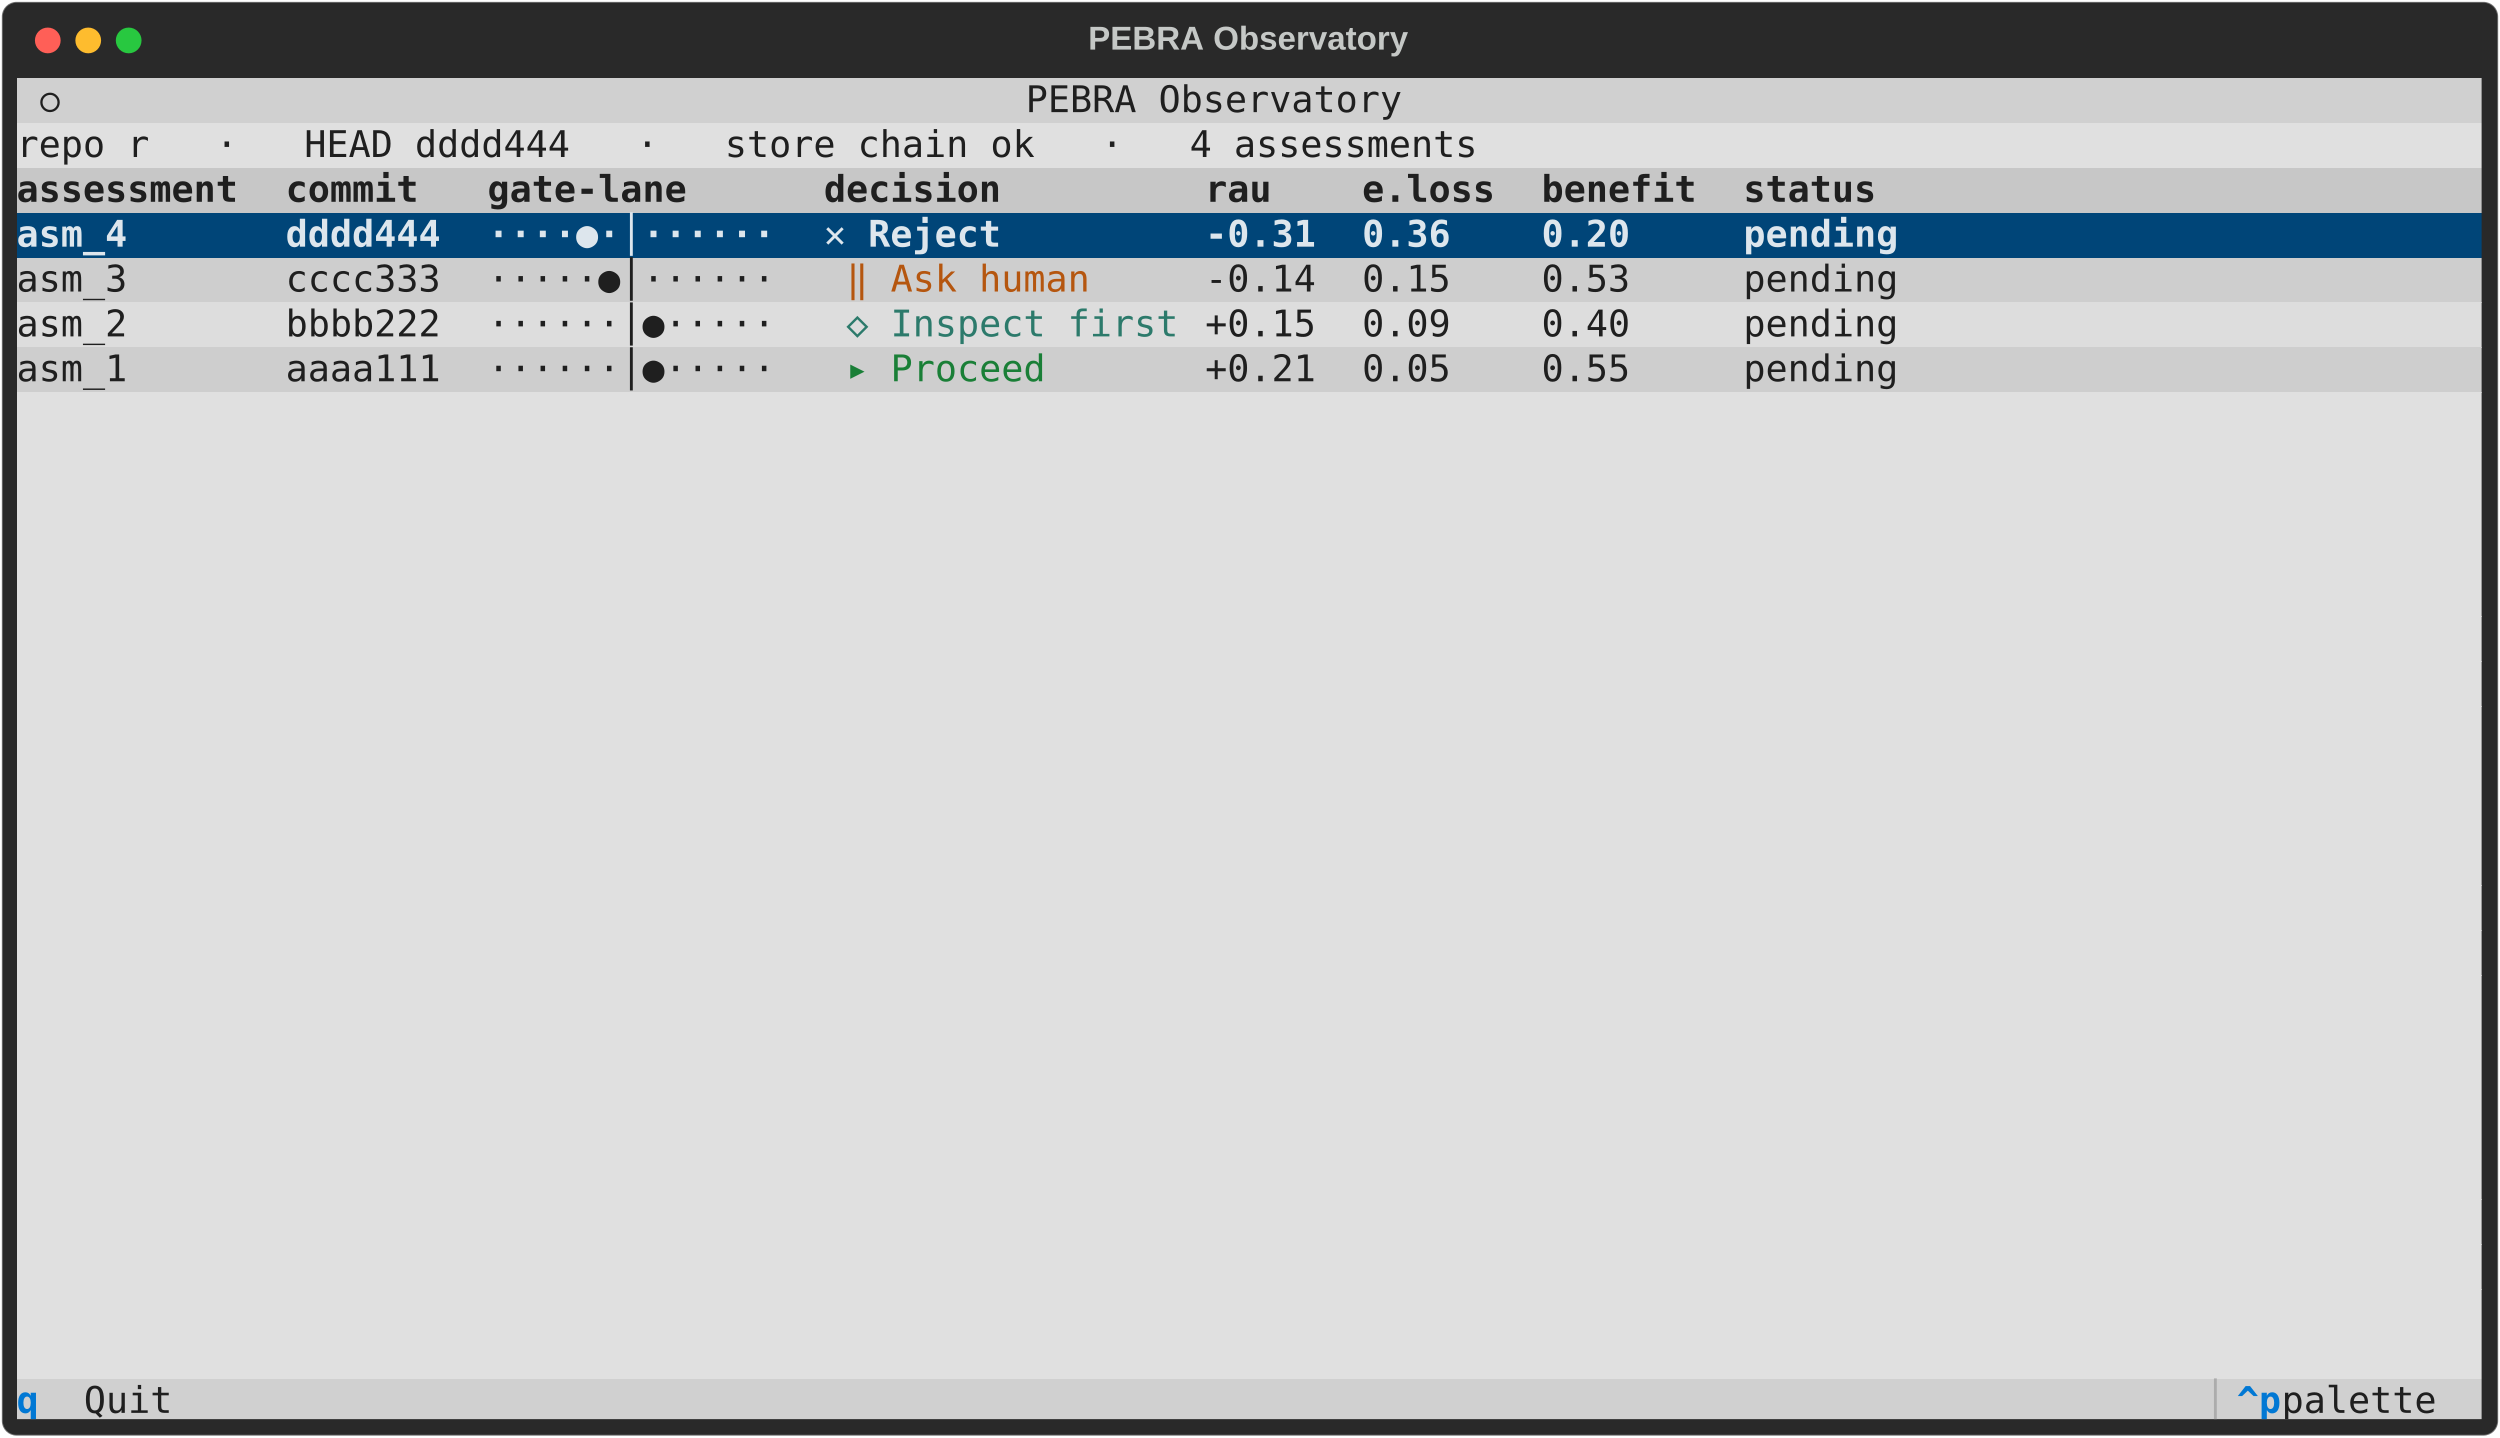
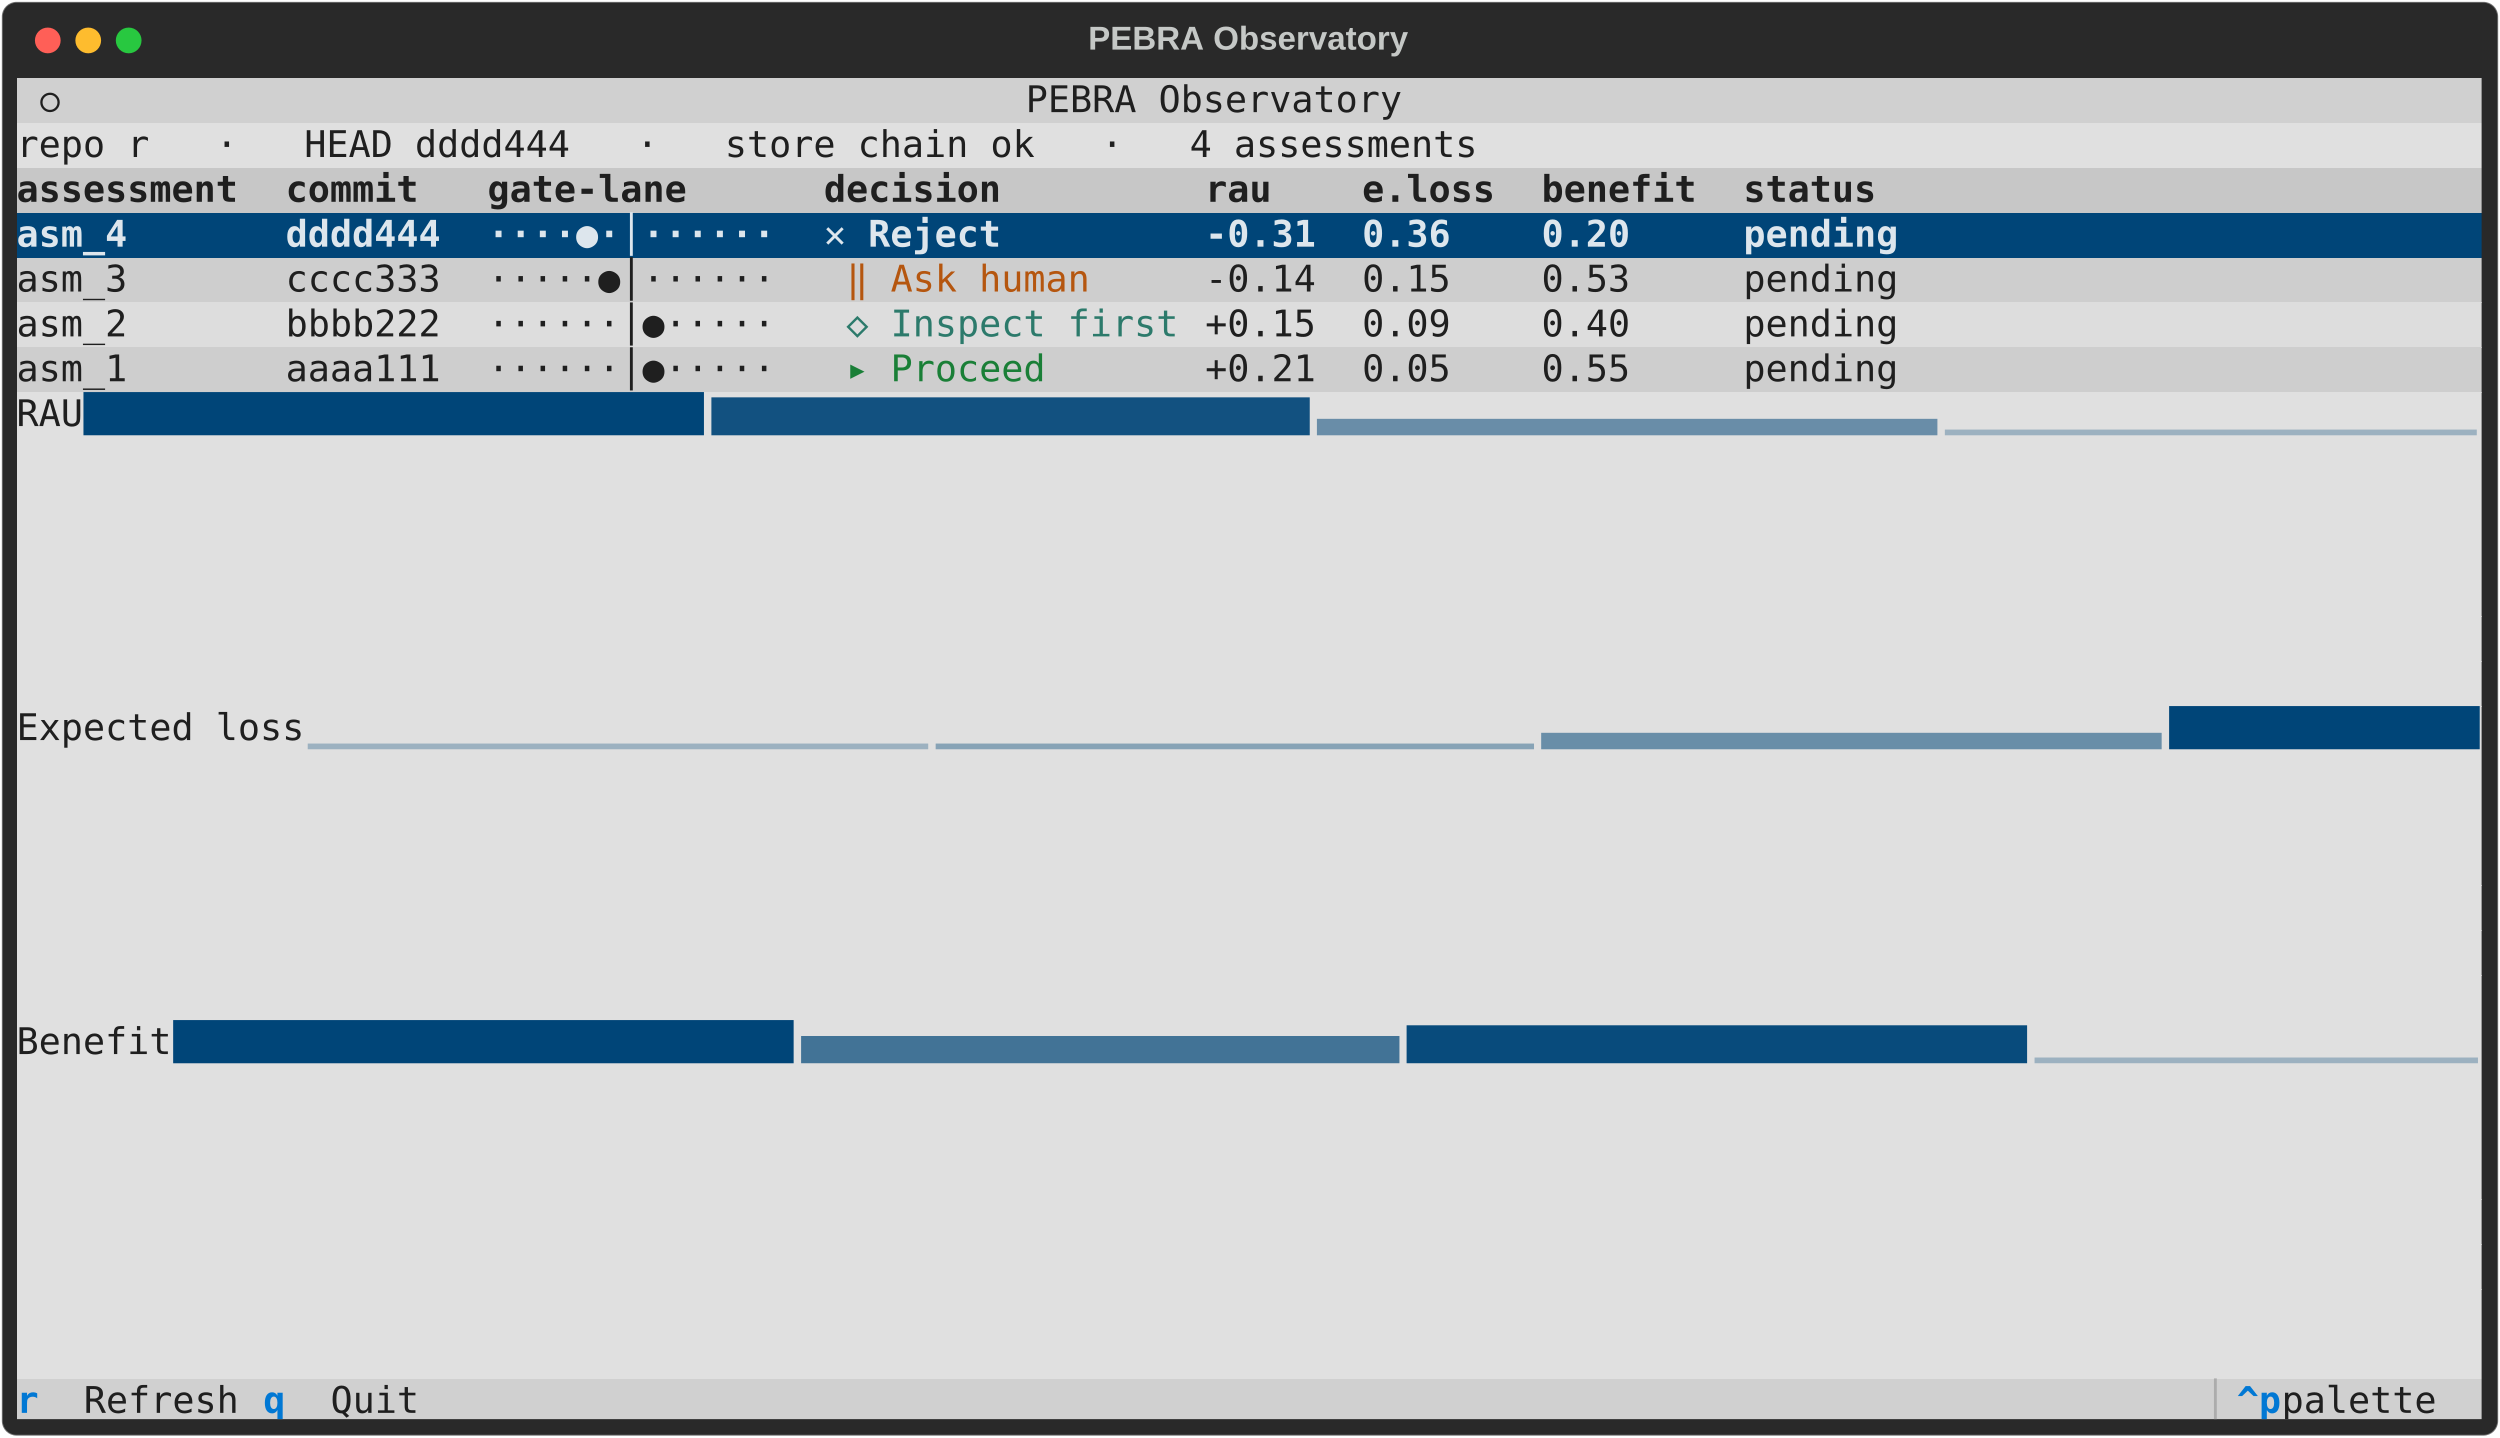
<svg xmlns="http://www.w3.org/2000/svg" class="rich-terminal" viewBox="0 0 1360 782.0">
  <style>

    @font-face {
        font-family: "Fira Code";
        src: local("FiraCode-Regular"),
                url("https://cdnjs.cloudflare.com/ajax/libs/firacode/6.2.0/woff2/FiraCode-Regular.woff2") format("woff2"),
                url("https://cdnjs.cloudflare.com/ajax/libs/firacode/6.2.0/woff/FiraCode-Regular.woff") format("woff");
        font-style: normal;
        font-weight: 400;
    }
    @font-face {
        font-family: "Fira Code";
        src: local("FiraCode-Bold"),
                url("https://cdnjs.cloudflare.com/ajax/libs/firacode/6.2.0/woff2/FiraCode-Bold.woff2") format("woff2"),
                url("https://cdnjs.cloudflare.com/ajax/libs/firacode/6.2.0/woff/FiraCode-Bold.woff") format("woff");
        font-style: bold;
        font-weight: 700;
    }

    .terminal-matrix {
        font-family: Fira Code, monospace;
        font-size: 20px;
        line-height: 24.4px;
        font-variant-east-asian: full-width;
    }

    .terminal-title {
        font-size: 18px;
        font-weight: bold;
        font-family: arial;
    }

    .terminal-r1 { fill: #c5c8c6 }
.terminal-r2 { fill: #1f1f1f }
.terminal-r3 { fill: #1f1f1f;font-weight: bold }
.terminal-r4 { fill: #dde6ed;font-weight: bold }
.terminal-r5 { fill: #b5560f }
.terminal-r6 { fill: #2c7a6b }
.terminal-r7 { fill: #1a7f37 }
- .terminal-r8 { fill: #0178d4;font-weight: bold }
- .terminal-r9 { fill: #acacac }
+ .terminal-r8 { fill: #004578 }
+ .terminal-r9 { fill: #125180 }
+ .terminal-r10 { fill: #698da8 }
+ .terminal-r11 { fill: #9cb1c0 }
+ .terminal-r12 { fill: #87a3b6 }
+ .terminal-r13 { fill: #698ea8 }
+ .terminal-r14 { fill: #427396 }
+ .terminal-r15 { fill: #084b7c }
+ .terminal-r16 { fill: #0178d4;font-weight: bold }
+ .terminal-r17 { fill: #acacac }
    </style>
  <defs>
    <clipPath id="terminal-clip-terminal">
      <rect x="0" y="0" width="1341.0" height="731.0" />
    </clipPath>
    <clipPath id="terminal-line-0">
      <rect x="0" y="1.5" width="1342" height="24.65" />
    </clipPath>
    <clipPath id="terminal-line-1">
      <rect x="0" y="25.9" width="1342" height="24.65" />
    </clipPath>
    <clipPath id="terminal-line-2">
      <rect x="0" y="50.3" width="1342" height="24.65" />
    </clipPath>
    <clipPath id="terminal-line-3">
      <rect x="0" y="74.7" width="1342" height="24.65" />
    </clipPath>
    <clipPath id="terminal-line-4">
      <rect x="0" y="99.1" width="1342" height="24.65" />
    </clipPath>
    <clipPath id="terminal-line-5">
      <rect x="0" y="123.5" width="1342" height="24.65" />
    </clipPath>
    <clipPath id="terminal-line-6">
      <rect x="0" y="147.9" width="1342" height="24.65" />
    </clipPath>
    <clipPath id="terminal-line-7">
      <rect x="0" y="172.3" width="1342" height="24.65" />
    </clipPath>
    <clipPath id="terminal-line-8">
      <rect x="0" y="196.7" width="1342" height="24.65" />
    </clipPath>
    <clipPath id="terminal-line-9">
      <rect x="0" y="221.1" width="1342" height="24.65" />
    </clipPath>
    <clipPath id="terminal-line-10">
      <rect x="0" y="245.5" width="1342" height="24.65" />
    </clipPath>
    <clipPath id="terminal-line-11">
      <rect x="0" y="269.9" width="1342" height="24.65" />
    </clipPath>
    <clipPath id="terminal-line-12">
      <rect x="0" y="294.3" width="1342" height="24.65" />
    </clipPath>
    <clipPath id="terminal-line-13">
      <rect x="0" y="318.7" width="1342" height="24.65" />
    </clipPath>
    <clipPath id="terminal-line-14">
      <rect x="0" y="343.1" width="1342" height="24.65" />
    </clipPath>
    <clipPath id="terminal-line-15">
      <rect x="0" y="367.5" width="1342" height="24.65" />
    </clipPath>
    <clipPath id="terminal-line-16">
      <rect x="0" y="391.9" width="1342" height="24.65" />
    </clipPath>
    <clipPath id="terminal-line-17">
      <rect x="0" y="416.3" width="1342" height="24.65" />
    </clipPath>
    <clipPath id="terminal-line-18">
      <rect x="0" y="440.7" width="1342" height="24.65" />
    </clipPath>
    <clipPath id="terminal-line-19">
      <rect x="0" y="465.1" width="1342" height="24.65" />
    </clipPath>
    <clipPath id="terminal-line-20">
      <rect x="0" y="489.5" width="1342" height="24.65" />
    </clipPath>
    <clipPath id="terminal-line-21">
      <rect x="0" y="513.9" width="1342" height="24.65" />
    </clipPath>
    <clipPath id="terminal-line-22">
      <rect x="0" y="538.3" width="1342" height="24.65" />
    </clipPath>
    <clipPath id="terminal-line-23">
      <rect x="0" y="562.7" width="1342" height="24.65" />
    </clipPath>
    <clipPath id="terminal-line-24">
      <rect x="0" y="587.1" width="1342" height="24.65" />
    </clipPath>
    <clipPath id="terminal-line-25">
      <rect x="0" y="611.5" width="1342" height="24.65" />
    </clipPath>
    <clipPath id="terminal-line-26">
      <rect x="0" y="635.9" width="1342" height="24.65" />
    </clipPath>
    <clipPath id="terminal-line-27">
      <rect x="0" y="660.3" width="1342" height="24.65" />
    </clipPath>
    <clipPath id="terminal-line-28">
      <rect x="0" y="684.7" width="1342" height="24.65" />
    </clipPath>
  </defs>
  <rect fill="#292929" stroke="rgba(255,255,255,0.35)" stroke-width="1" x="1" y="1" width="1358" height="780" rx="8" />
  <text class="terminal-title" fill="#c5c8c6" text-anchor="middle" x="679" y="27">PEBRA Observatory</text>
  <g transform="translate(26,22)">
    <circle cx="0" cy="0" r="7" fill="#ff5f57" />
    <circle cx="22" cy="0" r="7" fill="#febc2e" />
    <circle cx="44" cy="0" r="7" fill="#28c840" />
  </g>
  <g transform="translate(9, 41)" clip-path="url(#terminal-clip-terminal)">
    <rect fill="#d0d0d0" x="0" y="1.5" width="12.2" height="24.65" shape-rendering="crispEdges" />
    <rect fill="#d0d0d0" x="12.2" y="1.5" width="12.2" height="24.65" shape-rendering="crispEdges" />
    <rect fill="#d0d0d0" x="24.4" y="1.5" width="61" height="24.65" shape-rendering="crispEdges" />
    <rect fill="#d0d0d0" x="85.4" y="1.5" width="12.2" height="24.65" shape-rendering="crispEdges" />
    <rect fill="#d0d0d0" x="97.6" y="1.5" width="451.4" height="24.65" shape-rendering="crispEdges" />
    <rect fill="#d0d0d0" x="549" y="1.5" width="207.4" height="24.65" shape-rendering="crispEdges" />
    <rect fill="#d0d0d0" x="756.4" y="1.5" width="463.6" height="24.65" shape-rendering="crispEdges" />
    <rect fill="#d0d0d0" x="1220" y="1.5" width="12.2" height="24.65" shape-rendering="crispEdges" />
    <rect fill="#d0d0d0" x="1232.2" y="1.5" width="0" height="24.65" shape-rendering="crispEdges" />
    <rect fill="#d0d0d0" x="1232.2" y="1.5" width="109.8" height="24.65" shape-rendering="crispEdges" />
    <rect fill="#e0e0e0" x="0" y="25.9" width="805.2" height="24.65" shape-rendering="crispEdges" />
    <rect fill="#e0e0e0" x="805.2" y="25.9" width="536.8" height="24.65" shape-rendering="crispEdges" />
    <rect fill="#c7c7c7" x="0" y="50.3" width="146.4" height="24.65" shape-rendering="crispEdges" />
    <rect fill="#c7c7c7" x="146.4" y="50.3" width="109.8" height="24.65" shape-rendering="crispEdges" />
    <rect fill="#c7c7c7" x="256.2" y="50.3" width="183" height="24.65" shape-rendering="crispEdges" />
    <rect fill="#c7c7c7" x="439.2" y="50.3" width="207.4" height="24.65" shape-rendering="crispEdges" />
    <rect fill="#c7c7c7" x="646.6" y="50.3" width="85.4" height="24.65" shape-rendering="crispEdges" />
    <rect fill="#c7c7c7" x="732" y="50.3" width="97.6" height="24.65" shape-rendering="crispEdges" />
    <rect fill="#c7c7c7" x="829.6" y="50.3" width="109.8" height="24.65" shape-rendering="crispEdges" />
    <rect fill="#c7c7c7" x="939.4" y="50.3" width="109.8" height="24.65" shape-rendering="crispEdges" />
    <rect fill="#c7c7c7" x="1049.2" y="50.3" width="292.8" height="24.65" shape-rendering="crispEdges" />
    <rect fill="#004578" x="0" y="74.7" width="146.4" height="24.65" shape-rendering="crispEdges" />
    <rect fill="#004578" x="146.4" y="74.7" width="109.8" height="24.65" shape-rendering="crispEdges" />
    <rect fill="#004578" x="256.2" y="74.7" width="183" height="24.65" shape-rendering="crispEdges" />
    <rect fill="#004578" x="439.2" y="74.7" width="207.4" height="24.65" shape-rendering="crispEdges" />
    <rect fill="#004578" x="646.6" y="74.7" width="85.4" height="24.65" shape-rendering="crispEdges" />
    <rect fill="#004578" x="732" y="74.7" width="97.6" height="24.65" shape-rendering="crispEdges" />
    <rect fill="#004578" x="829.6" y="74.7" width="109.8" height="24.65" shape-rendering="crispEdges" />
    <rect fill="#004578" x="939.4" y="74.7" width="109.8" height="24.65" shape-rendering="crispEdges" />
    <rect fill="#004578" x="1049.2" y="74.7" width="292.8" height="24.65" shape-rendering="crispEdges" />
    <rect fill="#cecece" x="0" y="99.1" width="146.4" height="24.65" shape-rendering="crispEdges" />
    <rect fill="#cecece" x="146.4" y="99.1" width="109.8" height="24.65" shape-rendering="crispEdges" />
    <rect fill="#cecece" x="256.2" y="99.1" width="183" height="24.65" shape-rendering="crispEdges" />
    <rect fill="#cecece" x="439.2" y="99.1" width="12.2" height="24.65" shape-rendering="crispEdges" />
    <rect fill="#cecece" x="451.4" y="99.1" width="134.2" height="24.65" shape-rendering="crispEdges" />
    <rect fill="#cecece" x="585.6" y="99.1" width="61" height="24.65" shape-rendering="crispEdges" />
    <rect fill="#cecece" x="646.6" y="99.1" width="85.4" height="24.65" shape-rendering="crispEdges" />
    <rect fill="#cecece" x="732" y="99.1" width="97.6" height="24.65" shape-rendering="crispEdges" />
    <rect fill="#cecece" x="829.6" y="99.1" width="109.8" height="24.65" shape-rendering="crispEdges" />
    <rect fill="#cecece" x="939.4" y="99.1" width="109.8" height="24.65" shape-rendering="crispEdges" />
    <rect fill="#cecece" x="1049.2" y="99.1" width="292.8" height="24.65" shape-rendering="crispEdges" />
    <rect fill="#dddddd" x="0" y="123.5" width="146.4" height="24.65" shape-rendering="crispEdges" />
    <rect fill="#dddddd" x="146.4" y="123.5" width="109.8" height="24.65" shape-rendering="crispEdges" />
    <rect fill="#dddddd" x="256.2" y="123.5" width="183" height="24.65" shape-rendering="crispEdges" />
    <rect fill="#dddddd" x="439.2" y="123.5" width="12.2" height="24.65" shape-rendering="crispEdges" />
    <rect fill="#dddddd" x="451.4" y="123.5" width="183" height="24.65" shape-rendering="crispEdges" />
    <rect fill="#dddddd" x="634.4" y="123.5" width="12.2" height="24.65" shape-rendering="crispEdges" />
    <rect fill="#dddddd" x="646.6" y="123.5" width="85.4" height="24.65" shape-rendering="crispEdges" />
    <rect fill="#dddddd" x="732" y="123.5" width="97.6" height="24.65" shape-rendering="crispEdges" />
    <rect fill="#dddddd" x="829.6" y="123.5" width="109.8" height="24.65" shape-rendering="crispEdges" />
    <rect fill="#dddddd" x="939.4" y="123.5" width="109.8" height="24.65" shape-rendering="crispEdges" />
    <rect fill="#dddddd" x="1049.2" y="123.5" width="292.8" height="24.65" shape-rendering="crispEdges" />
    <rect fill="#cecece" x="0" y="147.9" width="146.4" height="24.65" shape-rendering="crispEdges" />
    <rect fill="#cecece" x="146.4" y="147.9" width="109.8" height="24.65" shape-rendering="crispEdges" />
    <rect fill="#cecece" x="256.2" y="147.9" width="183" height="24.65" shape-rendering="crispEdges" />
    <rect fill="#cecece" x="439.2" y="147.9" width="12.2" height="24.65" shape-rendering="crispEdges" />
    <rect fill="#cecece" x="451.4" y="147.9" width="109.8" height="24.65" shape-rendering="crispEdges" />
    <rect fill="#cecece" x="561.2" y="147.9" width="85.4" height="24.65" shape-rendering="crispEdges" />
    <rect fill="#cecece" x="646.6" y="147.9" width="85.4" height="24.65" shape-rendering="crispEdges" />
    <rect fill="#cecece" x="732" y="147.9" width="97.6" height="24.65" shape-rendering="crispEdges" />
    <rect fill="#cecece" x="829.6" y="147.9" width="109.8" height="24.65" shape-rendering="crispEdges" />
    <rect fill="#cecece" x="939.4" y="147.9" width="109.8" height="24.65" shape-rendering="crispEdges" />
    <rect fill="#cecece" x="1049.2" y="147.9" width="292.8" height="24.65" shape-rendering="crispEdges" />
-     <rect fill="#e0e0e0" x="0" y="172.3" width="1342" height="24.65" shape-rendering="crispEdges" />
+     <rect fill="#e0e0e0" x="0" y="172.3" width="36.6" height="24.65" shape-rendering="crispEdges" />
+     <rect fill="#e0e0e0" x="36.6" y="172.3" width="341.6" height="24.65" shape-rendering="crispEdges" />
+     <rect fill="#e0e0e0" x="378.2" y="172.3" width="329.4" height="24.65" shape-rendering="crispEdges" />
+     <rect fill="#e0e0e0" x="707.6" y="172.3" width="341.6" height="24.65" shape-rendering="crispEdges" />
+     <rect fill="#e0e0e0" x="1049.2" y="172.3" width="292.8" height="24.65" shape-rendering="crispEdges" />
    <rect fill="#e0e0e0" x="0" y="196.7" width="1342" height="24.65" shape-rendering="crispEdges" />
    <rect fill="#e0e0e0" x="0" y="221.1" width="1342" height="24.65" shape-rendering="crispEdges" />
    <rect fill="#e0e0e0" x="0" y="245.5" width="1342" height="24.65" shape-rendering="crispEdges" />
    <rect fill="#e0e0e0" x="0" y="269.9" width="1342" height="24.65" shape-rendering="crispEdges" />
    <rect fill="#e0e0e0" x="0" y="294.3" width="1342" height="24.65" shape-rendering="crispEdges" />
    <rect fill="#e0e0e0" x="0" y="318.7" width="1342" height="24.65" shape-rendering="crispEdges" />
-     <rect fill="#e0e0e0" x="0" y="343.1" width="1342" height="24.65" shape-rendering="crispEdges" />
+     <rect fill="#e0e0e0" x="0" y="343.1" width="158.6" height="24.65" shape-rendering="crispEdges" />
+     <rect fill="#e0e0e0" x="158.6" y="343.1" width="341.6" height="24.65" shape-rendering="crispEdges" />
+     <rect fill="#e0e0e0" x="500.2" y="343.1" width="329.4" height="24.65" shape-rendering="crispEdges" />
+     <rect fill="#e0e0e0" x="829.6" y="343.1" width="341.6" height="24.65" shape-rendering="crispEdges" />
+     <rect fill="#e0e0e0" x="1171.2" y="343.1" width="170.8" height="24.65" shape-rendering="crispEdges" />
    <rect fill="#e0e0e0" x="0" y="367.5" width="1342" height="24.65" shape-rendering="crispEdges" />
    <rect fill="#e0e0e0" x="0" y="391.9" width="1342" height="24.65" shape-rendering="crispEdges" />
    <rect fill="#e0e0e0" x="0" y="416.3" width="1342" height="24.65" shape-rendering="crispEdges" />
    <rect fill="#e0e0e0" x="0" y="440.7" width="1342" height="24.65" shape-rendering="crispEdges" />
    <rect fill="#e0e0e0" x="0" y="465.1" width="1342" height="24.65" shape-rendering="crispEdges" />
    <rect fill="#e0e0e0" x="0" y="489.5" width="1342" height="24.65" shape-rendering="crispEdges" />
-     <rect fill="#e0e0e0" x="0" y="513.9" width="1342" height="24.65" shape-rendering="crispEdges" />
+     <rect fill="#e0e0e0" x="0" y="513.9" width="85.4" height="24.65" shape-rendering="crispEdges" />
+     <rect fill="#e0e0e0" x="85.4" y="513.9" width="341.6" height="24.65" shape-rendering="crispEdges" />
+     <rect fill="#e0e0e0" x="427" y="513.9" width="329.4" height="24.65" shape-rendering="crispEdges" />
+     <rect fill="#e0e0e0" x="756.4" y="513.9" width="341.6" height="24.65" shape-rendering="crispEdges" />
+     <rect fill="#e0e0e0" x="1098" y="513.9" width="244" height="24.65" shape-rendering="crispEdges" />
    <rect fill="#e0e0e0" x="0" y="538.3" width="1342" height="24.65" shape-rendering="crispEdges" />
    <rect fill="#e0e0e0" x="0" y="562.7" width="1342" height="24.65" shape-rendering="crispEdges" />
    <rect fill="#e0e0e0" x="0" y="587.1" width="1342" height="24.65" shape-rendering="crispEdges" />
    <rect fill="#e0e0e0" x="0" y="611.5" width="1342" height="24.65" shape-rendering="crispEdges" />
    <rect fill="#e0e0e0" x="0" y="635.9" width="1342" height="24.65" shape-rendering="crispEdges" />
    <rect fill="#e0e0e0" x="0" y="660.3" width="1342" height="24.65" shape-rendering="crispEdges" />
    <rect fill="#e0e0e0" x="0" y="684.7" width="1342" height="24.65" shape-rendering="crispEdges" />
    <rect fill="#d0d0d0" x="0" y="709.1" width="36.6" height="24.65" shape-rendering="crispEdges" />
-     <rect fill="#d0d0d0" x="36.6" y="709.1" width="61" height="24.65" shape-rendering="crispEdges" />
-     <rect fill="#d0d0d0" x="97.6" y="709.1" width="1098" height="24.65" shape-rendering="crispEdges" />
+     <rect fill="#d0d0d0" x="36.6" y="709.1" width="97.6" height="24.65" shape-rendering="crispEdges" />
+     <rect fill="#d0d0d0" x="134.2" y="709.1" width="36.6" height="24.65" shape-rendering="crispEdges" />
+     <rect fill="#d0d0d0" x="170.8" y="709.1" width="61" height="24.65" shape-rendering="crispEdges" />
+     <rect fill="#d0d0d0" x="231.8" y="709.1" width="963.8" height="24.65" shape-rendering="crispEdges" />
    <rect fill="#d0d0d0" x="1195.6" y="709.1" width="12.2" height="24.65" shape-rendering="crispEdges" />
    <rect fill="#d0d0d0" x="1207.8" y="709.1" width="24.4" height="24.65" shape-rendering="crispEdges" />
    <rect fill="#d0d0d0" x="1232.2" y="709.1" width="97.6" height="24.65" shape-rendering="crispEdges" />
    <rect fill="#d0d0d0" x="1329.8" y="709.1" width="12.2" height="24.65" shape-rendering="crispEdges" />
    <g class="terminal-matrix">
      <text class="terminal-r2" x="12.2" y="20" textLength="12.2" clip-path="url(#terminal-line-0)">⭘</text>
      <text class="terminal-r2" x="549" y="20" textLength="207.4" clip-path="url(#terminal-line-0)">PEBRA Observatory</text>
      <text class="terminal-r1" x="1342" y="20" textLength="12.2" clip-path="url(#terminal-line-0)">
</text>
      <text class="terminal-r2" x="0" y="44.4" textLength="805.2" clip-path="url(#terminal-line-1)">repo r   ·   HEAD dddd444   ·   store chain ok   ·   4 assessments</text>
      <text class="terminal-r1" x="1342" y="44.4" textLength="12.2" clip-path="url(#terminal-line-1)">
</text>
      <text class="terminal-r3" x="0" y="68.8" textLength="146.4" clip-path="url(#terminal-line-2)"> assessment </text>
      <text class="terminal-r3" x="146.4" y="68.8" textLength="109.8" clip-path="url(#terminal-line-2)"> commit  </text>
      <text class="terminal-r3" x="256.2" y="68.8" textLength="183" clip-path="url(#terminal-line-2)"> gate-lane     </text>
      <text class="terminal-r3" x="439.2" y="68.8" textLength="207.4" clip-path="url(#terminal-line-2)"> decision        </text>
      <text class="terminal-r3" x="646.6" y="68.8" textLength="85.4" clip-path="url(#terminal-line-2)"> rau   </text>
      <text class="terminal-r3" x="732" y="68.8" textLength="97.6" clip-path="url(#terminal-line-2)"> e.loss </text>
      <text class="terminal-r3" x="829.6" y="68.8" textLength="109.8" clip-path="url(#terminal-line-2)"> benefit </text>
      <text class="terminal-r3" x="939.4" y="68.8" textLength="109.8" clip-path="url(#terminal-line-2)"> status  </text>
      <text class="terminal-r1" x="1342" y="68.8" textLength="12.2" clip-path="url(#terminal-line-2)">
</text>
      <text class="terminal-r4" x="0" y="93.2" textLength="146.4" clip-path="url(#terminal-line-3)"> asm_4      </text>
      <text class="terminal-r4" x="146.4" y="93.2" textLength="109.8" clip-path="url(#terminal-line-3)"> dddd444 </text>
      <text class="terminal-r4" x="256.2" y="93.2" textLength="183" clip-path="url(#terminal-line-3)"> ····●·│······ </text>
      <text class="terminal-r4" x="439.2" y="93.2" textLength="207.4" clip-path="url(#terminal-line-3)"> ✕ Reject        </text>
      <text class="terminal-r4" x="646.6" y="93.2" textLength="85.4" clip-path="url(#terminal-line-3)"> -0.31 </text>
      <text class="terminal-r4" x="732" y="93.2" textLength="97.6" clip-path="url(#terminal-line-3)"> 0.36   </text>
      <text class="terminal-r4" x="829.6" y="93.2" textLength="109.8" clip-path="url(#terminal-line-3)"> 0.20    </text>
      <text class="terminal-r4" x="939.4" y="93.2" textLength="109.8" clip-path="url(#terminal-line-3)"> pending </text>
      <text class="terminal-r1" x="1342" y="93.2" textLength="12.2" clip-path="url(#terminal-line-3)">
</text>
      <text class="terminal-r2" x="0" y="117.6" textLength="146.4" clip-path="url(#terminal-line-4)"> asm_3      </text>
      <text class="terminal-r2" x="146.4" y="117.6" textLength="109.8" clip-path="url(#terminal-line-4)"> cccc333 </text>
      <text class="terminal-r2" x="256.2" y="117.6" textLength="183" clip-path="url(#terminal-line-4)"> ·····●│······ </text>
      <text class="terminal-r5" x="451.4" y="117.6" textLength="134.2" clip-path="url(#terminal-line-4)">‖ Ask human</text>
      <text class="terminal-r2" x="646.6" y="117.6" textLength="85.4" clip-path="url(#terminal-line-4)"> -0.14 </text>
      <text class="terminal-r2" x="732" y="117.6" textLength="97.6" clip-path="url(#terminal-line-4)"> 0.15   </text>
      <text class="terminal-r2" x="829.6" y="117.6" textLength="109.8" clip-path="url(#terminal-line-4)"> 0.53    </text>
      <text class="terminal-r2" x="939.4" y="117.6" textLength="109.8" clip-path="url(#terminal-line-4)"> pending </text>
      <text class="terminal-r1" x="1342" y="117.6" textLength="12.2" clip-path="url(#terminal-line-4)">
</text>
      <text class="terminal-r2" x="0" y="142" textLength="146.4" clip-path="url(#terminal-line-5)"> asm_2      </text>
      <text class="terminal-r2" x="146.4" y="142" textLength="109.8" clip-path="url(#terminal-line-5)"> bbbb222 </text>
      <text class="terminal-r2" x="256.2" y="142" textLength="183" clip-path="url(#terminal-line-5)"> ······│●····· </text>
      <text class="terminal-r6" x="451.4" y="142" textLength="183" clip-path="url(#terminal-line-5)">◇ Inspect first</text>
      <text class="terminal-r2" x="646.6" y="142" textLength="85.4" clip-path="url(#terminal-line-5)"> +0.15 </text>
      <text class="terminal-r2" x="732" y="142" textLength="97.6" clip-path="url(#terminal-line-5)"> 0.09   </text>
      <text class="terminal-r2" x="829.6" y="142" textLength="109.8" clip-path="url(#terminal-line-5)"> 0.40    </text>
      <text class="terminal-r2" x="939.4" y="142" textLength="109.8" clip-path="url(#terminal-line-5)"> pending </text>
      <text class="terminal-r1" x="1342" y="142" textLength="12.2" clip-path="url(#terminal-line-5)">
</text>
      <text class="terminal-r2" x="0" y="166.4" textLength="146.4" clip-path="url(#terminal-line-6)"> asm_1      </text>
      <text class="terminal-r2" x="146.4" y="166.4" textLength="109.8" clip-path="url(#terminal-line-6)"> aaaa111 </text>
      <text class="terminal-r2" x="256.2" y="166.4" textLength="183" clip-path="url(#terminal-line-6)"> ······│●····· </text>
      <text class="terminal-r7" x="451.4" y="166.4" textLength="109.8" clip-path="url(#terminal-line-6)">▸ Proceed</text>
      <text class="terminal-r2" x="646.6" y="166.4" textLength="85.4" clip-path="url(#terminal-line-6)"> +0.21 </text>
      <text class="terminal-r2" x="732" y="166.4" textLength="97.6" clip-path="url(#terminal-line-6)"> 0.05   </text>
      <text class="terminal-r2" x="829.6" y="166.4" textLength="109.8" clip-path="url(#terminal-line-6)"> 0.55    </text>
      <text class="terminal-r2" x="939.4" y="166.4" textLength="109.8" clip-path="url(#terminal-line-6)"> pending </text>
      <text class="terminal-r1" x="1342" y="166.4" textLength="12.2" clip-path="url(#terminal-line-6)">
</text>
+       <text class="terminal-r2" x="0" y="190.8" textLength="36.6" clip-path="url(#terminal-line-7)">RAU</text>
+       <text class="terminal-r8" x="36.6" y="190.8" textLength="341.6" clip-path="url(#terminal-line-7)">████████████████████████████</text>
+       <text class="terminal-r9" x="378.2" y="190.8" textLength="329.4" clip-path="url(#terminal-line-7)">▇▇▇▇▇▇▇▇▇▇▇▇▇▇▇▇▇▇▇▇▇▇▇▇▇▇▇</text>
+       <text class="terminal-r10" x="707.6" y="190.8" textLength="341.6" clip-path="url(#terminal-line-7)">▃▃▃▃▃▃▃▃▃▃▃▃▃▃▃▃▃▃▃▃▃▃▃▃▃▃▃▃</text>
+       <text class="terminal-r11" x="1049.2" y="190.8" textLength="292.8" clip-path="url(#terminal-line-7)">▁▁▁▁▁▁▁▁▁▁▁▁▁▁▁▁▁▁▁▁▁▁▁▁</text>
      <text class="terminal-r1" x="1342" y="190.8" textLength="12.2" clip-path="url(#terminal-line-7)">
</text>
      <text class="terminal-r1" x="1342" y="215.2" textLength="12.2" clip-path="url(#terminal-line-8)">
</text>
      <text class="terminal-r1" x="1342" y="239.6" textLength="12.2" clip-path="url(#terminal-line-9)">
</text>
      <text class="terminal-r1" x="1342" y="264" textLength="12.2" clip-path="url(#terminal-line-10)">
</text>
      <text class="terminal-r1" x="1342" y="288.4" textLength="12.2" clip-path="url(#terminal-line-11)">
</text>
      <text class="terminal-r1" x="1342" y="312.8" textLength="12.2" clip-path="url(#terminal-line-12)">
</text>
      <text class="terminal-r1" x="1342" y="337.2" textLength="12.2" clip-path="url(#terminal-line-13)">
</text>
+       <text class="terminal-r2" x="0" y="361.6" textLength="158.6" clip-path="url(#terminal-line-14)">Expected loss</text>
+       <text class="terminal-r11" x="158.6" y="361.6" textLength="341.6" clip-path="url(#terminal-line-14)">▁▁▁▁▁▁▁▁▁▁▁▁▁▁▁▁▁▁▁▁▁▁▁▁▁▁▁▁</text>
+       <text class="terminal-r12" x="500.2" y="361.6" textLength="329.4" clip-path="url(#terminal-line-14)">▁▁▁▁▁▁▁▁▁▁▁▁▁▁▁▁▁▁▁▁▁▁▁▁▁▁▁</text>
+       <text class="terminal-r13" x="829.6" y="361.6" textLength="341.6" clip-path="url(#terminal-line-14)">▃▃▃▃▃▃▃▃▃▃▃▃▃▃▃▃▃▃▃▃▃▃▃▃▃▃▃▃</text>
+       <text class="terminal-r8" x="1171.2" y="361.6" textLength="170.8" clip-path="url(#terminal-line-14)">██████████████</text>
      <text class="terminal-r1" x="1342" y="361.6" textLength="12.2" clip-path="url(#terminal-line-14)">
</text>
      <text class="terminal-r1" x="1342" y="386" textLength="12.2" clip-path="url(#terminal-line-15)">
</text>
      <text class="terminal-r1" x="1342" y="410.4" textLength="12.2" clip-path="url(#terminal-line-16)">
</text>
      <text class="terminal-r1" x="1342" y="434.8" textLength="12.2" clip-path="url(#terminal-line-17)">
</text>
      <text class="terminal-r1" x="1342" y="459.2" textLength="12.2" clip-path="url(#terminal-line-18)">
</text>
      <text class="terminal-r1" x="1342" y="483.6" textLength="12.2" clip-path="url(#terminal-line-19)">
</text>
      <text class="terminal-r1" x="1342" y="508" textLength="12.2" clip-path="url(#terminal-line-20)">
</text>
+       <text class="terminal-r2" x="0" y="532.4" textLength="85.4" clip-path="url(#terminal-line-21)">Benefit</text>
+       <text class="terminal-r8" x="85.4" y="532.4" textLength="341.6" clip-path="url(#terminal-line-21)">████████████████████████████</text>
+       <text class="terminal-r14" x="427" y="532.4" textLength="329.4" clip-path="url(#terminal-line-21)">▅▅▅▅▅▅▅▅▅▅▅▅▅▅▅▅▅▅▅▅▅▅▅▅▅▅▅</text>
+       <text class="terminal-r15" x="756.4" y="532.4" textLength="341.6" clip-path="url(#terminal-line-21)">▇▇▇▇▇▇▇▇▇▇▇▇▇▇▇▇▇▇▇▇▇▇▇▇▇▇▇▇</text>
+       <text class="terminal-r11" x="1098" y="532.4" textLength="244" clip-path="url(#terminal-line-21)">▁▁▁▁▁▁▁▁▁▁▁▁▁▁▁▁▁▁▁▁</text>
      <text class="terminal-r1" x="1342" y="532.4" textLength="12.2" clip-path="url(#terminal-line-21)">
</text>
      <text class="terminal-r1" x="1342" y="556.8" textLength="12.2" clip-path="url(#terminal-line-22)">
</text>
      <text class="terminal-r1" x="1342" y="581.2" textLength="12.2" clip-path="url(#terminal-line-23)">
</text>
      <text class="terminal-r1" x="1342" y="605.6" textLength="12.2" clip-path="url(#terminal-line-24)">
</text>
      <text class="terminal-r1" x="1342" y="630" textLength="12.2" clip-path="url(#terminal-line-25)">
</text>
      <text class="terminal-r1" x="1342" y="654.4" textLength="12.2" clip-path="url(#terminal-line-26)">
</text>
      <text class="terminal-r1" x="1342" y="678.8" textLength="12.2" clip-path="url(#terminal-line-27)">
</text>
      <text class="terminal-r1" x="1342" y="703.2" textLength="12.2" clip-path="url(#terminal-line-28)">
</text>
-       <text class="terminal-r8" x="0" y="727.6" textLength="36.6" clip-path="url(#terminal-line-29)"> q </text>
-       <text class="terminal-r2" x="36.6" y="727.6" textLength="61" clip-path="url(#terminal-line-29)">Quit </text>
-       <text class="terminal-r9" x="1195.6" y="727.6" textLength="12.2" clip-path="url(#terminal-line-29)">▏</text>
-       <text class="terminal-r8" x="1207.8" y="727.6" textLength="24.4" clip-path="url(#terminal-line-29)">^p</text>
+       <text class="terminal-r16" x="0" y="727.6" textLength="36.6" clip-path="url(#terminal-line-29)"> r </text>
+       <text class="terminal-r2" x="36.6" y="727.6" textLength="97.6" clip-path="url(#terminal-line-29)">Refresh </text>
+       <text class="terminal-r16" x="134.2" y="727.6" textLength="36.6" clip-path="url(#terminal-line-29)"> q </text>
+       <text class="terminal-r2" x="170.8" y="727.6" textLength="61" clip-path="url(#terminal-line-29)">Quit </text>
+       <text class="terminal-r17" x="1195.6" y="727.6" textLength="12.2" clip-path="url(#terminal-line-29)">▏</text>
+       <text class="terminal-r16" x="1207.8" y="727.6" textLength="24.4" clip-path="url(#terminal-line-29)">^p</text>
      <text class="terminal-r2" x="1232.2" y="727.6" textLength="97.6" clip-path="url(#terminal-line-29)"> palette</text>
    </g>
  </g>
</svg>
